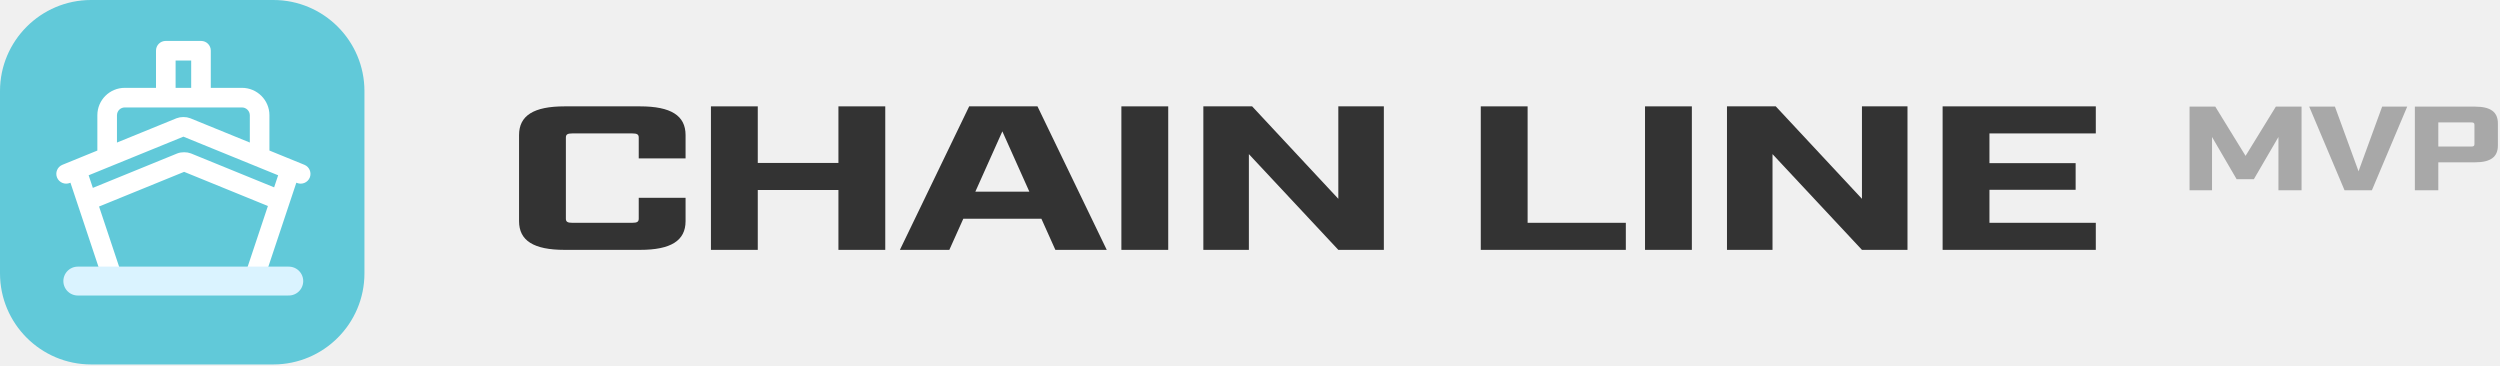
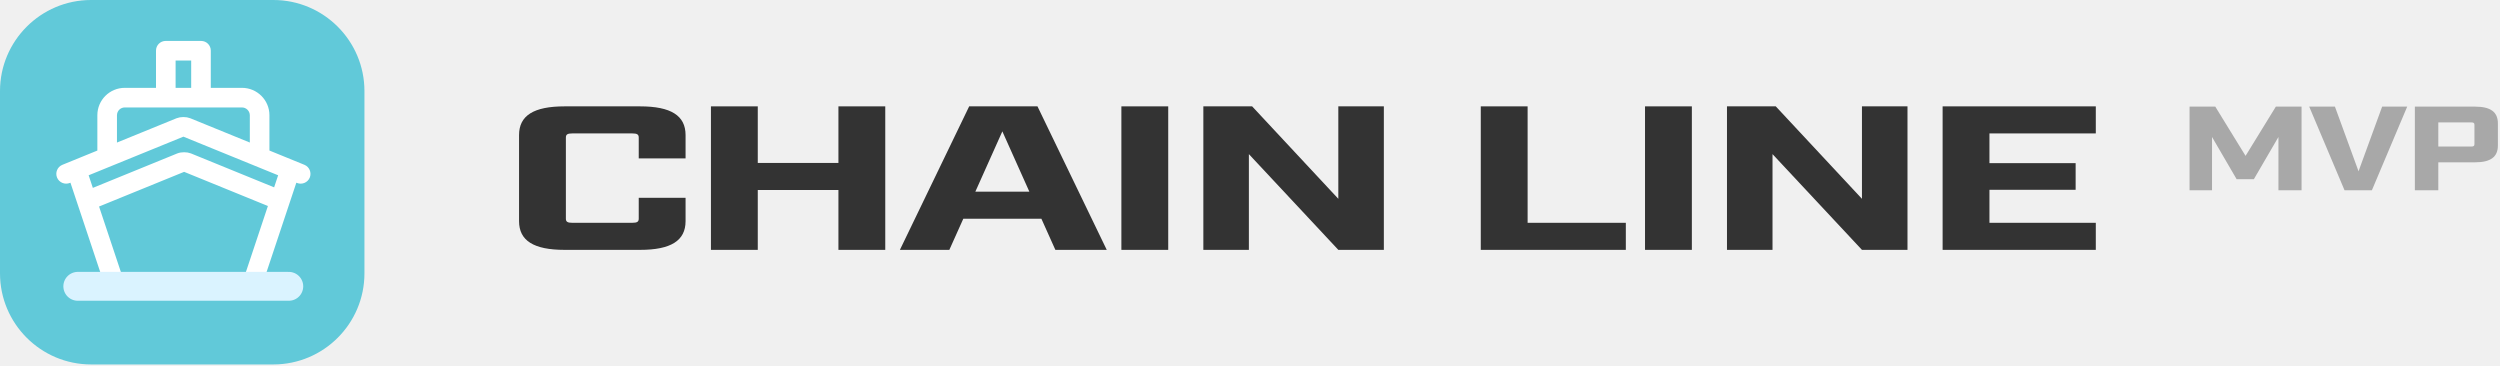
- <svg xmlns="http://www.w3.org/2000/svg" width="100%" height="100%" viewBox="0 0 952 139" version="1.1" xml:space="preserve" style="fill-rule:evenodd;clip-rule:evenodd;stroke-linejoin:round;stroke-miterlimit:1.414;">
+ <svg xmlns="http://www.w3.org/2000/svg" width="952px" height="139px" version="1.1" xml:space="preserve" style="fill-rule:evenodd;clip-rule:evenodd;stroke-linejoin:round;stroke-miterlimit:1.414;">
  <g transform="matrix(1,0,0,1.01334,-18.2921,-152.526)">
    <g transform="matrix(1.72015,0,0,1.07,-149.983,-17.109)">
      <path d="M222.81,244.414l16.704,0c6.84,0 10.08,-3.24 10.08,-10.08l0,-8.208l-10.368,0l0,7.344c0,1.08 -0.36,1.44 -1.44,1.44l-13.248,0c-1.08,0 -1.44,-0.36 -1.44,-1.44l0,-28.512c0,-1.08 0.36,-1.44 1.44,-1.44l13.248,0c1.08,0 1.44,0.36 1.44,1.44l0,7.344l10.368,0l0,-8.208c0,-6.84 -3.24,-10.08 -10.08,-10.08l-16.704,0c-6.84,0 -10.08,3.24 -10.08,10.08l0,30.24c0,6.84 3.24,10.08 10.08,10.08Z" style="fill:none;" />
      <path d="M255.21,244.414l10.368,0l0,-21.024l17.856,0l0,21.024l10.368,0l0,-50.4l-10.368,0l0,19.872l-17.856,0l0,-19.872l-10.368,0l0,50.4Z" style="fill:none;" />
      <path d="M331.458,244.414l11.376,0l-15.336,-50.4l-15.12,0l-15.336,50.4l10.944,0l3.096,-10.944l17.28,0l3.096,10.944Zm-17.712,-20.448l5.976,-21.168l5.976,21.168l-11.952,0Z" style="fill:none;" />
      <rect x="346.074" y="194.014" width="10.368" height="50.4" style="fill:none;" />
      <path d="M364.218,244.414l10.08,0l0,-33.624l19.8,33.624l10.08,0l0,-50.4l-10.08,0l0,32.472l-19.08,-32.472l-10.8,0l0,50.4Z" style="fill:none;" />
      <path d="M425.634,244.414l32.112,0l0,-9.504l-21.744,0l0,-40.896l-10.368,0l0,50.4Z" style="fill:none;" />
      <rect x="461.994" y="194.014" width="10.368" height="50.4" style="fill:none;" />
      <path d="M480.138,244.414l10.08,0l0,-33.624l19.8,33.624l10.08,0l0,-50.4l-10.08,0l0,32.472l-19.08,-32.472l-10.8,0l0,50.4Z" style="fill:none;" />
      <path d="M527.874,244.414l33.912,0l0,-9.504l-23.544,0l0,-11.592l19.08,0l0,-9.36l-19.08,0l0,-10.44l23.544,0l0,-9.504l-33.912,0l0,50.4Z" style="fill:none;" />
    </g>
    <g transform="matrix(1.4768,0,0,1.07,-403.929,-15.5418)">
      <path d="M850.491,222.026l5.793,0l0,-18.721l6.338,14.817l4.45,0l6.338,-14.817l0,18.721l5.961,0l0,-29.383l-6.632,0l-7.808,17.294l-7.807,-17.294l-6.633,0l0,29.383Z" style="fill:none;" />
      <path d="M890.453,222.026l7.051,0l9.109,-29.383l-6.464,0l-6.087,22.709l-6.086,-22.709l-6.632,0l9.109,29.383Z" style="fill:none;" />
      <path d="M908.586,222.026l6.045,0l0,-9.822l9.486,0c3.988,0 5.877,-1.889 5.877,-5.877l0,-7.808c0,-3.987 -1.889,-5.876 -5.877,-5.876l-15.531,0l0,29.383Zm6.045,-15.363l0,-8.479l8.479,0c0.629,0 0.839,0.209 0.839,0.839l0,6.8c0,0.63 -0.21,0.84 -0.839,0.84l-8.479,0Z" style="fill:none;" />
    </g>
    <g transform="matrix(1.72015,0,0,1.07,-149.983,-17.109)">
      <path d="M222.81,244.414l16.704,0c6.84,0 10.08,-3.24 10.08,-10.08l0,-8.208l-10.368,0l0,7.344c0,1.08 -0.36,1.44 -1.44,1.44l-13.248,0c-1.08,0 -1.44,-0.36 -1.44,-1.44l0,-28.512c0,-1.08 0.36,-1.44 1.44,-1.44l13.248,0c1.08,0 1.44,0.36 1.44,1.44l0,7.344l10.368,0l0,-8.208c0,-6.84 -3.24,-10.08 -10.08,-10.08l-16.704,0c-6.84,0 -10.08,3.24 -10.08,10.08l0,30.24c0,6.84 3.24,10.08 10.08,10.08Z" style="fill:#333;fill-rule:nonzero;" />
      <path d="M255.21,244.414l10.368,0l0,-21.024l17.856,0l0,21.024l10.368,0l0,-50.4l-10.368,0l0,19.872l-17.856,0l0,-19.872l-10.368,0l0,50.4Z" style="fill:#333;fill-rule:nonzero;" />
      <path d="M331.458,244.414l11.376,0l-15.336,-50.4l-15.12,0l-15.336,50.4l10.944,0l3.096,-10.944l17.28,0l3.096,10.944Zm-17.712,-20.448l5.976,-21.168l5.976,21.168l-11.952,0Z" style="fill:#333;fill-rule:nonzero;" />
      <rect x="346.074" y="194.014" width="10.368" height="50.4" style="fill:#333;fill-rule:nonzero;" />
      <path d="M364.218,244.414l10.08,0l0,-33.624l19.8,33.624l10.08,0l0,-50.4l-10.08,0l0,32.472l-19.08,-32.472l-10.8,0l0,50.4Z" style="fill:#333;fill-rule:nonzero;" />
      <path d="M425.634,244.414l32.112,0l0,-9.504l-21.744,0l0,-40.896l-10.368,0l0,50.4Z" style="fill:#333;fill-rule:nonzero;" />
      <rect x="461.994" y="194.014" width="10.368" height="50.4" style="fill:#333;fill-rule:nonzero;" />
      <path d="M480.138,244.414l10.08,0l0,-33.624l19.8,33.624l10.08,0l0,-50.4l-10.08,0l0,32.472l-19.08,-32.472l-10.8,0l0,50.4Z" style="fill:#333;fill-rule:nonzero;" />
      <path d="M527.874,244.414l33.912,0l0,-9.504l-23.544,0l0,-11.592l19.08,0l0,-9.36l-19.08,0l0,-10.44l23.544,0l0,-9.504l-33.912,0l0,50.4Z" style="fill:#333;fill-rule:nonzero;" />
    </g>
    <g transform="matrix(1.4768,0,0,1.07,-403.929,-15.5418)">
      <path d="M850.491,222.026l5.793,0l0,-18.721l6.338,14.817l4.45,0l6.338,-14.817l0,18.721l5.961,0l0,-29.383l-6.632,0l-7.808,17.294l-7.807,-17.294l-6.633,0l0,29.383Z" style="fill:#a8a8a8;fill-rule:nonzero;" />
      <path d="M890.453,222.026l7.051,0l9.109,-29.383l-6.464,0l-6.087,22.709l-6.086,-22.709l-6.632,0l9.109,29.383Z" style="fill:#a8a8a8;fill-rule:nonzero;" />
      <path d="M908.586,222.026l6.045,0l0,-9.822l9.486,0c3.988,0 5.877,-1.889 5.877,-5.877l0,-7.808c0,-3.987 -1.889,-5.876 -5.877,-5.876l-15.531,0l0,29.383Zm6.045,-15.363l0,-8.479l8.479,0c0.629,0 0.839,0.209 0.839,0.839l0,6.8c0,0.63 -0.21,0.84 -0.839,0.84l-8.479,0Z" style="fill:#a8a8a8;fill-rule:nonzero;" />
    </g>
  </g>
  <path d="M138.781,34.695c0,-19.149 -15.546,-34.695 -34.695,-34.695l-69.391,0c-19.149,0 -34.695,15.546 -34.695,34.695l0,69.391c0,19.149 15.546,34.695 34.695,34.695l69.391,0c19.149,0 34.695,-15.546 34.695,-34.695l0,-69.391Z" style="fill:#61c9d9;" />
  <path d="M35.853,77.786l10.011,30.034l-4.237,1.412l-13.883,-41.651l-1.695,0.691c-1.155,0.47 -2.482,-0.107 -2.934,-1.216c-0.466,-1.142 0.064,-2.438 1.2,-2.901l14.259,-5.816l0,-14.466c0,-4.928 3.992,-8.923 8.954,-8.923l13.376,0l0,-15.674c0,-1.209 0.961,-2.19 2.191,-2.19l13.483,0c1.21,0 2.19,0.96 2.19,2.19l0,15.674l13.377,0c4.945,0 8.954,4.012 8.954,8.923l0,14.46l14.272,5.822c1.129,0.46 1.652,1.793 1.2,2.901c-0.465,1.142 -1.801,1.677 -2.934,1.216l-1.707,-0.696l-13.885,41.656l-4.237,-1.412l10.079,-30.237l-33.768,-13.764l-34.266,13.967Zm-1.416,-4.249l-2.549,-7.646l37.955,-15.47l37.943,15.466l-2.483,7.447l-33.154,-13.523c-1.096,-0.447 -2.946,-0.455 -4.075,0.006l-33.637,13.72Zm8.603,-17.02l24.759,-10.099c1.129,-0.46 2.952,-0.463 4.088,0l24.746,10.094l0,-12.588c0,-2.489 -2.036,-4.508 -4.477,-4.508l-44.639,0c-2.473,0 -4.477,1.98 -4.477,4.508l0,12.593Zm22.33,-34.965l8.932,0l0,13.398l-8.932,0l0,-13.398Z" style="fill:#fff;stroke:#fff;stroke-width:3px;" />
-   <path d="M29.626,107.031l80.34,0" style="fill:none;stroke:#daf3ff;stroke-width:11px;stroke-linecap:round;stroke-miterlimit:1.5;" />
+   <path d="M29.626,109.031l80.34,0" style="fill:none;stroke:#daf3ff;stroke-width:11px;stroke-linecap:round;stroke-miterlimit:1.5;" />
</svg>
